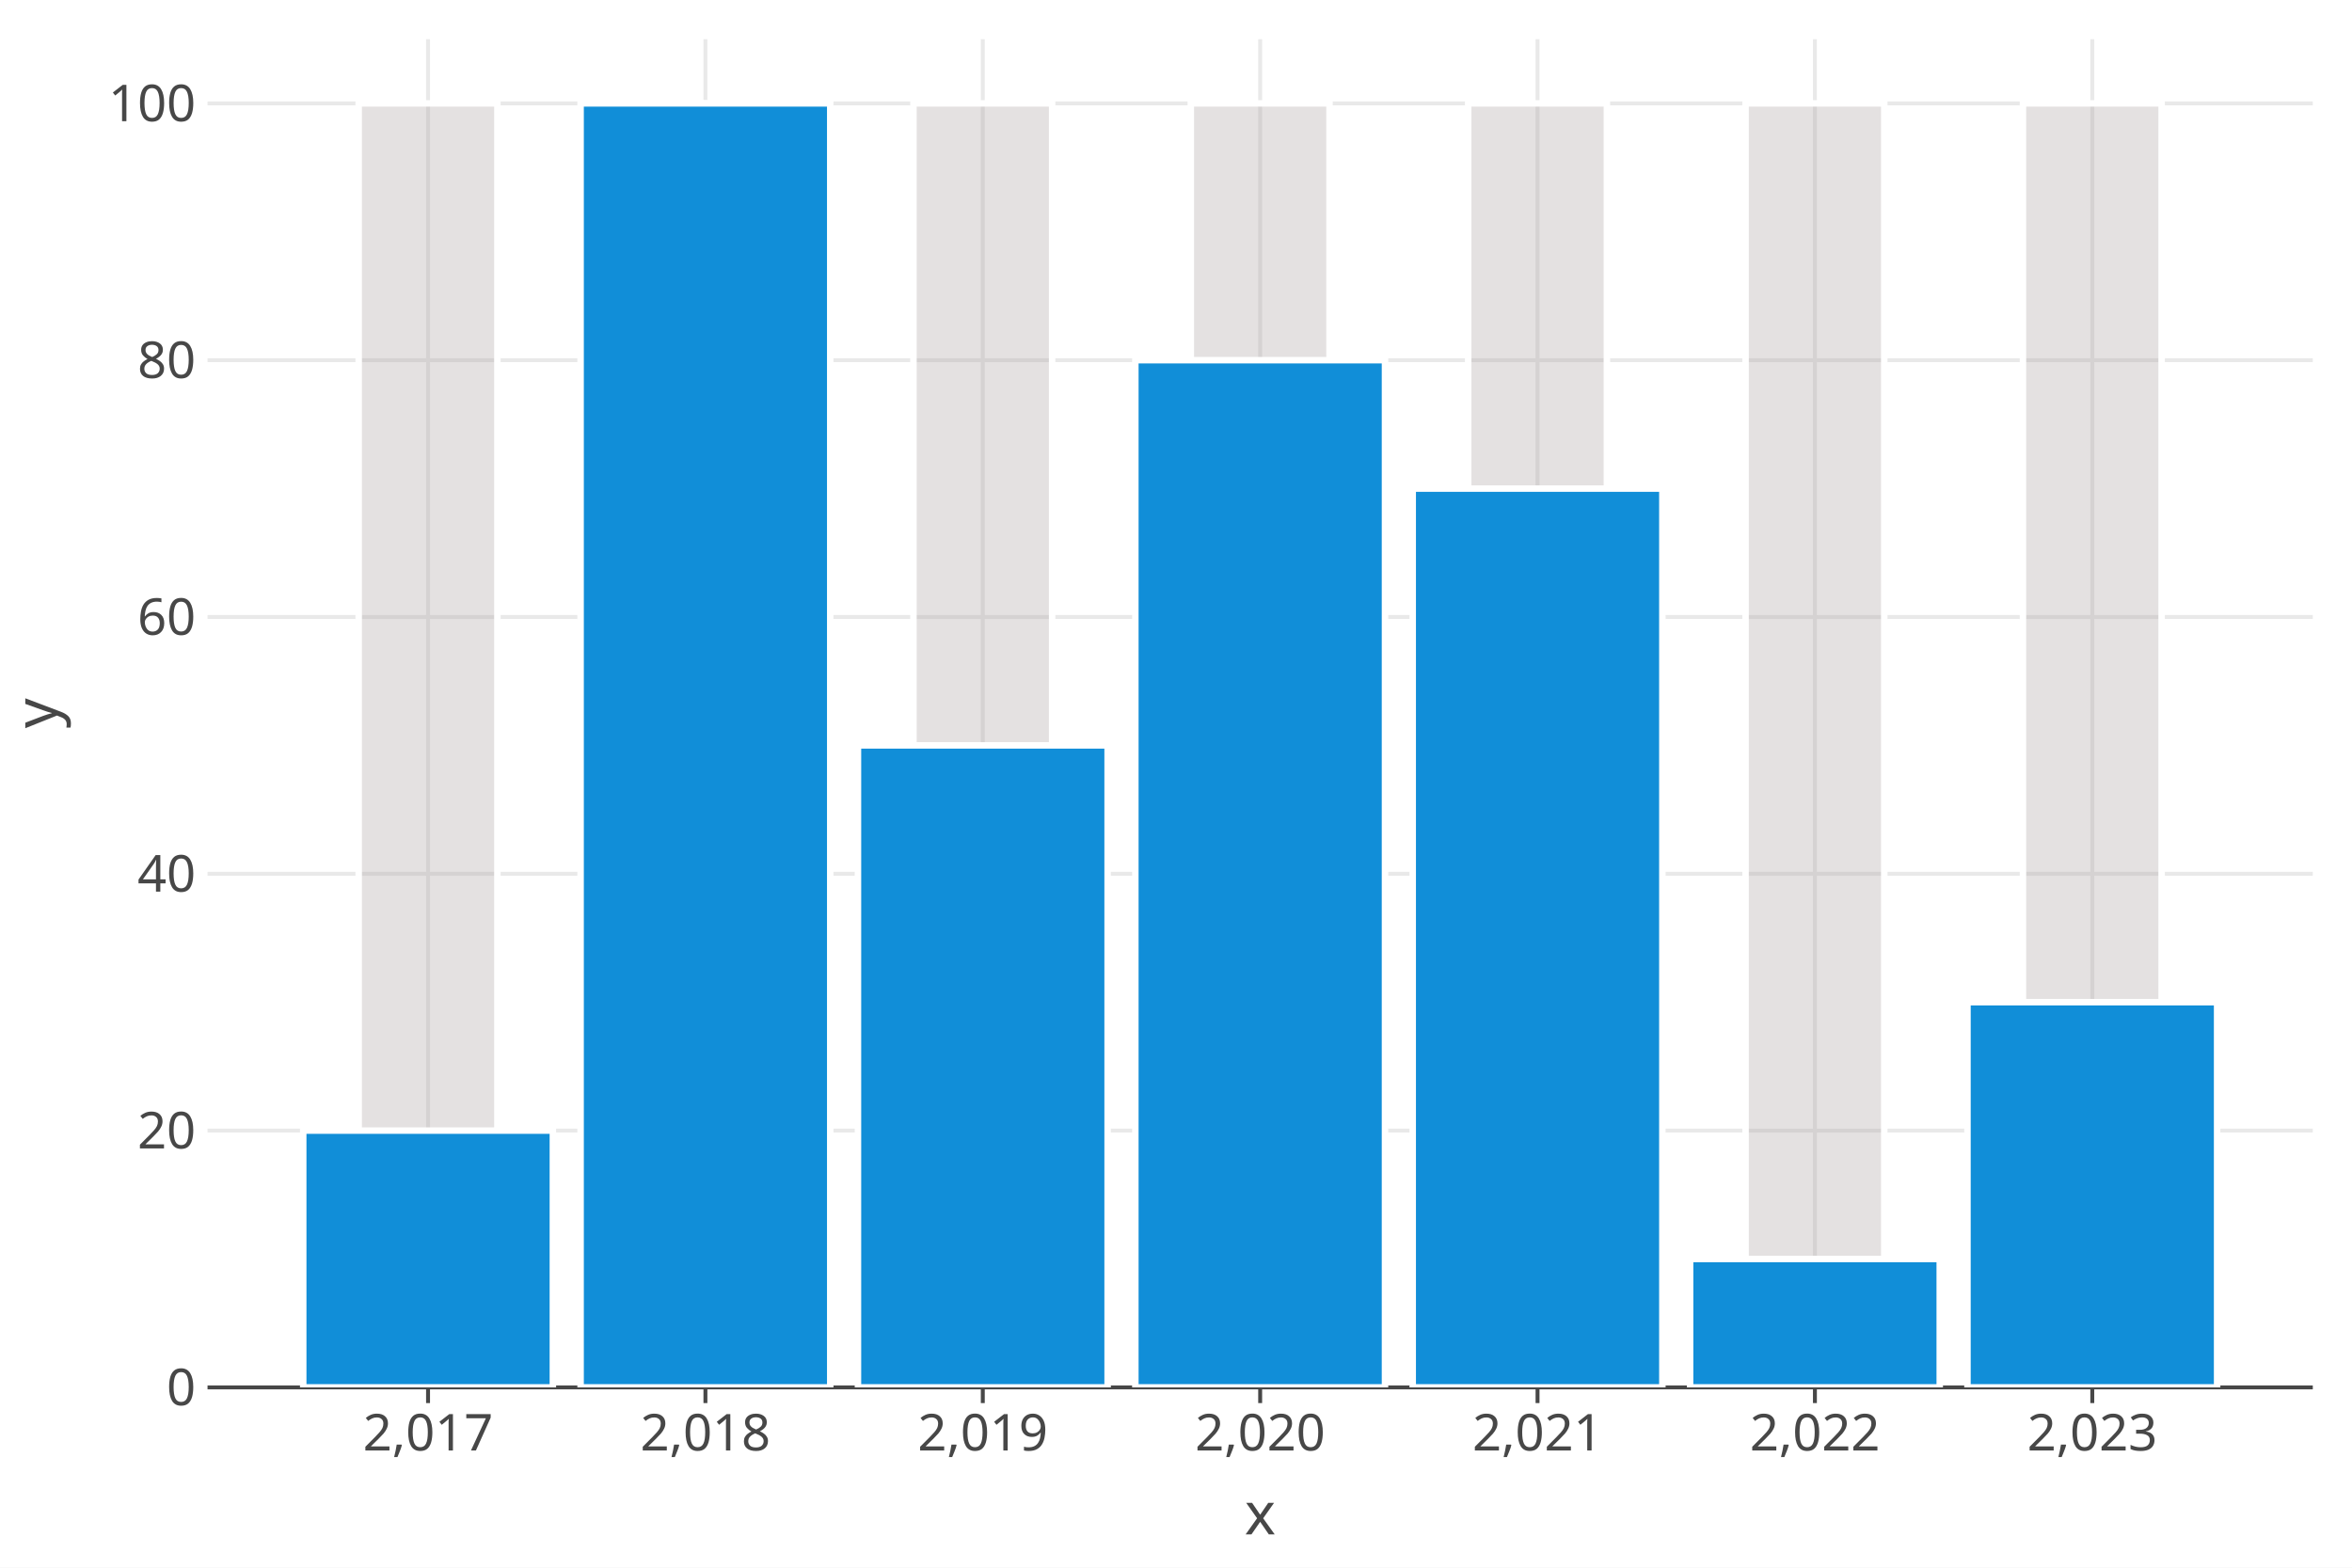
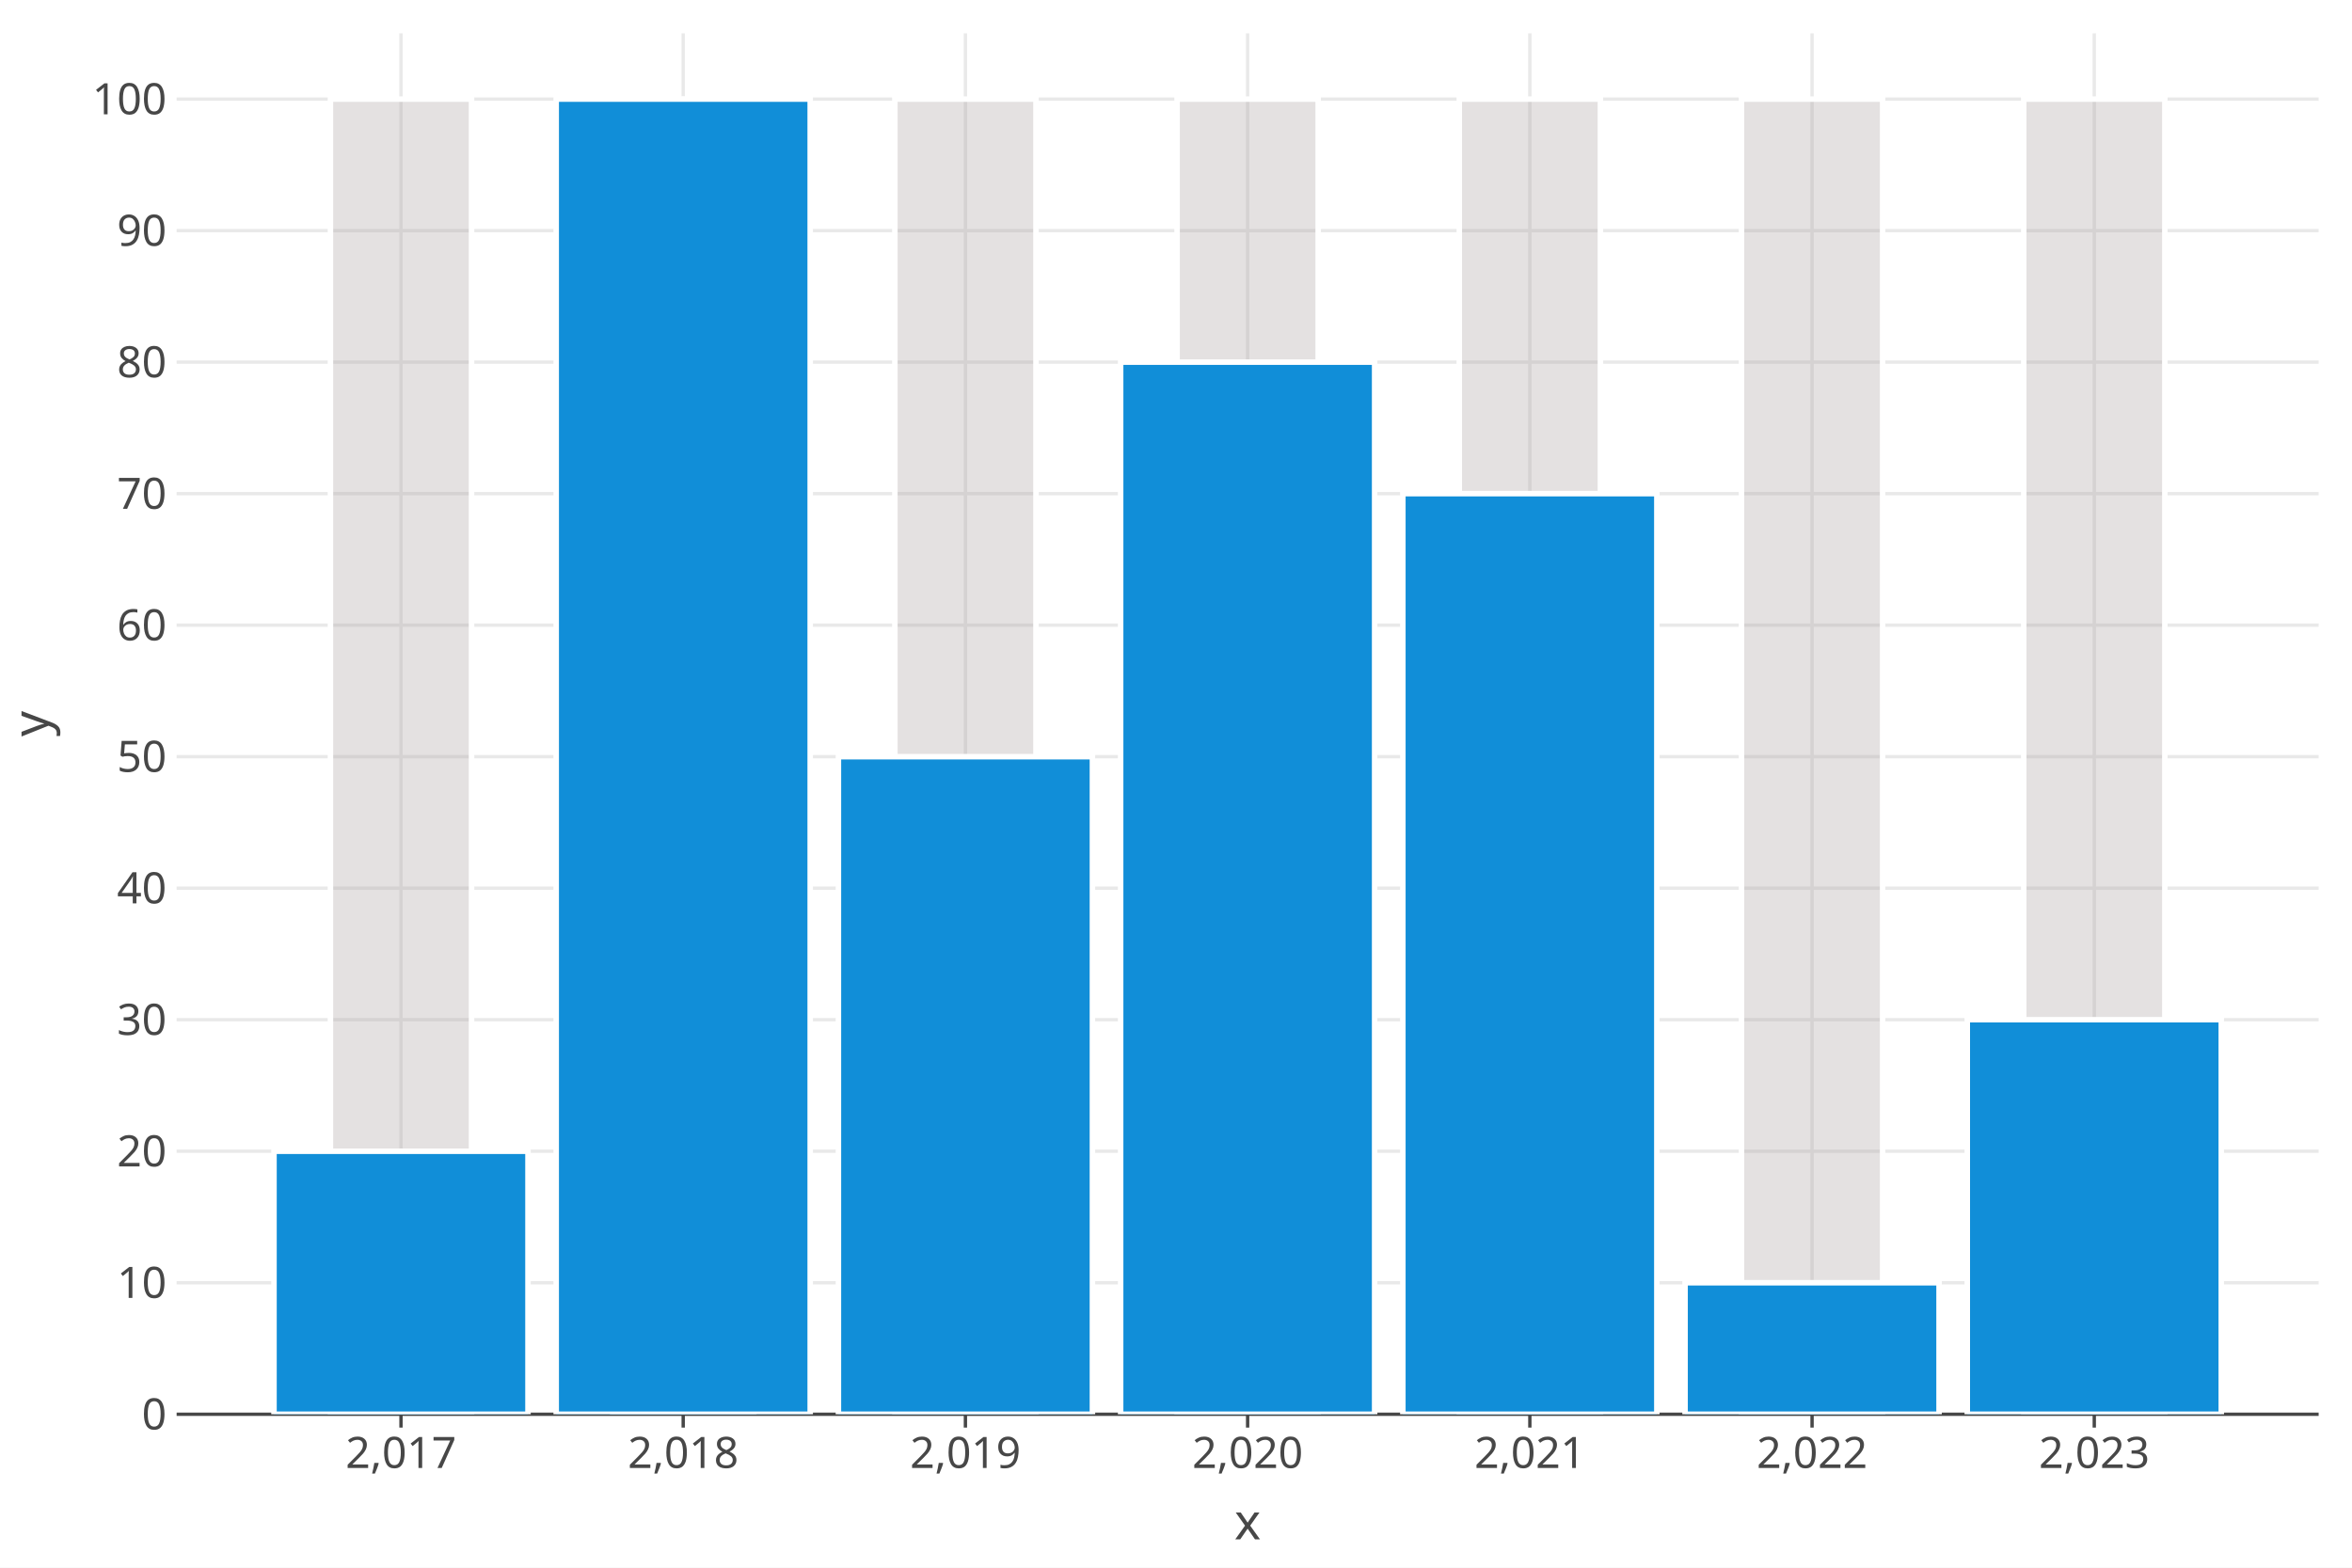
- <svg xmlns="http://www.w3.org/2000/svg" class="plt-container" width="600.0" height="400.0">
+ <svg xmlns="http://www.w3.org/2000/svg" class="plt-container" width="705.0" height="470.0">
  <style type="text/css">
  .plt-container {
   font-family: Lucida Grande, sans-serif;
   user-select: none;
   -webkit-user-select: none;
   -moz-user-select: none;
   -ms-user-select: none;
}
text {
   text-rendering: optimizeLegibility;
}
#xXxprefixXx0 .plot-title {
   fill: #474747;
   font-family: Lucida Grande, sans-serif;
   font-size: 16.0px;
   font-weight: normal;
   font-style: normal;   
}
#xXxprefixXx0 .plot-subtitle {
   fill: #474747;
   font-family: Lucida Grande, sans-serif;
   font-size: 15.0px;
   font-weight: normal;
   font-style: normal;   
}
#xXxprefixXx0 .plot-caption {
   fill: #474747;
   font-family: Lucida Grande, sans-serif;
   font-size: 13.0px;
   font-weight: normal;
   font-style: normal;   
}
#xXxprefixXx0 .legend-title {
   fill: #474747;
   font-family: Lucida Grande, sans-serif;
   font-size: 15.0px;
   font-weight: normal;
   font-style: normal;   
}
#xXxprefixXx0 .legend-item {
   fill: #474747;
   font-family: Lucida Grande, sans-serif;
   font-size: 13.0px;
   font-weight: normal;
   font-style: normal;   
}
#xXxprefixXx0 .axis-title-x {
   fill: #474747;
   font-family: Lucida Grande, sans-serif;
   font-size: 15.0px;
   font-weight: normal;
   font-style: normal;   
}
#xXxprefixXx0 .axis-text-x {
   fill: #474747;
   font-family: Lucida Grande, sans-serif;
   font-size: 13.0px;
   font-weight: normal;
   font-style: normal;   
}
#xXxprefixXx3 .axis-tooltip-text-x {
   fill: #ffffff;
   font-family: Lucida Grande, sans-serif;
   font-size: 13.0px;
   font-weight: normal;
   font-style: normal;   
}
#xXxprefixXx0 .axis-title-y {
   fill: #474747;
   font-family: Lucida Grande, sans-serif;
   font-size: 15.0px;
   font-weight: normal;
   font-style: normal;   
}
#xXxprefixXx0 .axis-text-y {
   fill: #474747;
   font-family: Lucida Grande, sans-serif;
   font-size: 13.0px;
   font-weight: normal;
   font-style: normal;   
}
#xXxprefixXx3 .axis-tooltip-text-y {
   fill: #ffffff;
   font-family: Lucida Grande, sans-serif;
   font-size: 13.0px;
   font-weight: normal;
   font-style: normal;   
}
#xXxprefixXx0 .facet-strip-text-x {
   fill: #474747;
   font-family: Lucida Grande, sans-serif;
   font-size: 13.0px;
   font-weight: normal;
   font-style: normal;   
}
#xXxprefixXx0 .facet-strip-text-y {
   fill: #474747;
   font-family: Lucida Grande, sans-serif;
   font-size: 13.0px;
   font-weight: normal;
   font-style: normal;   
}
#xXxprefixXx3 .tooltip-text {
   fill: #474747;
   font-family: Lucida Grande, sans-serif;
   font-size: 13.0px;
   font-weight: normal;
   font-style: normal;   
}
#xXxprefixXx3 .tooltip-title {
   fill: #474747;
   font-family: Lucida Grande, sans-serif;
   font-size: 13.0px;
   font-weight: bold;
   font-style: normal;   
}
#xXxprefixXx3 .tooltip-label {
   fill: #474747;
   font-family: Lucida Grande, sans-serif;
   font-size: 13.0px;
   font-weight: bold;
   font-style: normal;   
}

  </style>
  <g id="xXxprefixXx0">
-     <path fill-rule="evenodd" fill="rgb(255,255,255)" fill-opacity="1.0" d="M0.0 0.0 L0.0 400.0 L600.0 400.0 L600.0 0.0 Z">
+     <path fill-rule="evenodd" fill="rgb(255,255,255)" fill-opacity="1.0" d="M0.0 0.0 L0.0 470.0 L705.0 470.0 L705.0 0.0 Z">
    </path>
    <g transform="translate(23.0 10.0 ) ">
-       <g transform="translate(29.94182 344.0 ) ">
-         <line x1="56.253" y1="-0.0" x2="56.253" y2="-344.0" stroke="rgb(233,233,233)" stroke-opacity="1.0" stroke-width="1.0">
-         </line>
-         <line x1="127.012" y1="-0.0" x2="127.012" y2="-344.0" stroke="rgb(233,233,233)" stroke-opacity="1.0" stroke-width="1.0">
-         </line>
-         <line x1="197.77" y1="-0.0" x2="197.77" y2="-344.0" stroke="rgb(233,233,233)" stroke-opacity="1.0" stroke-width="1.0">
-         </line>
-         <line x1="268.529" y1="-0.0" x2="268.529" y2="-344.0" stroke="rgb(233,233,233)" stroke-opacity="1.0" stroke-width="1.0">
-         </line>
-         <line x1="339.288" y1="-0.0" x2="339.288" y2="-344.0" stroke="rgb(233,233,233)" stroke-opacity="1.0" stroke-width="1.0">
-         </line>
-         <line x1="410.046" y1="-0.0" x2="410.046" y2="-344.0" stroke="rgb(233,233,233)" stroke-opacity="1.0" stroke-width="1.0">
-         </line>
-         <line x1="480.805" y1="-0.0" x2="480.805" y2="-344.0" stroke="rgb(233,233,233)" stroke-opacity="1.0" stroke-width="1.0">
-         </line>
-         <g transform="translate(56.25313 0.0 ) ">
+       <g transform="translate(29.94182 414.0 ) ">
+         <line x1="67.251" y1="-0.0" x2="67.251" y2="-414.0" stroke="rgb(233,233,233)" stroke-opacity="1.0" stroke-width="1.0">
+         </line>
+         <line x1="151.844" y1="-0.0" x2="151.844" y2="-414.0" stroke="rgb(233,233,233)" stroke-opacity="1.0" stroke-width="1.0">
+         </line>
+         <line x1="236.436" y1="-0.0" x2="236.436" y2="-414.0" stroke="rgb(233,233,233)" stroke-opacity="1.0" stroke-width="1.0">
+         </line>
+         <line x1="321.029" y1="-0.0" x2="321.029" y2="-414.0" stroke="rgb(233,233,233)" stroke-opacity="1.0" stroke-width="1.0">
+         </line>
+         <line x1="405.622" y1="-0.0" x2="405.622" y2="-414.0" stroke="rgb(233,233,233)" stroke-opacity="1.0" stroke-width="1.0">
+         </line>
+         <line x1="490.214" y1="-0.0" x2="490.214" y2="-414.0" stroke="rgb(233,233,233)" stroke-opacity="1.0" stroke-width="1.0">
+         </line>
+         <line x1="574.807" y1="-0.0" x2="574.807" y2="-414.0" stroke="rgb(233,233,233)" stroke-opacity="1.0" stroke-width="1.0">
+         </line>
+         <g transform="translate(67.25115 0.0 ) ">
          <line stroke-width="1.0" stroke="rgb(71,71,71)" stroke-opacity="1.0" x2="0.0" y2="4.0">
          </line>
          <g transform="translate(0.0 7.0 ) ">
            <text class="axis-text-x" text-anchor="middle" dy="0.7em">
            2,017
            </text>
          </g>
        </g>
-         <g transform="translate(127.0118 0.0 ) ">
+         <g transform="translate(151.8438 0.0 ) ">
          <line stroke-width="1.0" stroke="rgb(71,71,71)" stroke-opacity="1.0" x2="0.0" y2="4.0">
          </line>
          <g transform="translate(0.0 7.0 ) ">
            <text class="axis-text-x" text-anchor="middle" dy="0.7em">
            2,018
            </text>
          </g>
        </g>
-         <g transform="translate(197.7704 0.0 ) ">
+         <g transform="translate(236.4364 0.0 ) ">
          <line stroke-width="1.0" stroke="rgb(71,71,71)" stroke-opacity="1.0" x2="0.0" y2="4.0">
          </line>
          <g transform="translate(0.0 7.0 ) ">
            <text class="axis-text-x" text-anchor="middle" dy="0.7em">
            2,019
            </text>
          </g>
        </g>
-         <g transform="translate(268.5291 0.0 ) ">
+         <g transform="translate(321.0291 0.0 ) ">
          <line stroke-width="1.0" stroke="rgb(71,71,71)" stroke-opacity="1.0" x2="0.0" y2="4.0">
          </line>
          <g transform="translate(0.0 7.0 ) ">
            <text class="axis-text-x" text-anchor="middle" dy="0.7em">
            2,020
            </text>
          </g>
        </g>
-         <g transform="translate(339.2877 0.0 ) ">
+         <g transform="translate(405.6217 0.0 ) ">
          <line stroke-width="1.0" stroke="rgb(71,71,71)" stroke-opacity="1.0" x2="0.0" y2="4.0">
          </line>
          <g transform="translate(0.0 7.0 ) ">
            <text class="axis-text-x" text-anchor="middle" dy="0.7em">
            2,021
            </text>
          </g>
        </g>
-         <g transform="translate(410.0464 0.0 ) ">
+         <g transform="translate(490.2144 0.0 ) ">
          <line stroke-width="1.0" stroke="rgb(71,71,71)" stroke-opacity="1.0" x2="0.0" y2="4.0">
          </line>
          <g transform="translate(0.0 7.0 ) ">
            <text class="axis-text-x" text-anchor="middle" dy="0.7em">
            2,022
            </text>
          </g>
        </g>
-         <g transform="translate(480.8051 0.0 ) ">
+         <g transform="translate(574.807 0.0 ) ">
          <line stroke-width="1.0" stroke="rgb(71,71,71)" stroke-opacity="1.0" x2="0.0" y2="4.0">
          </line>
          <g transform="translate(0.0 7.0 ) ">
            <text class="axis-text-x" text-anchor="middle" dy="0.7em">
            2,023
            </text>
          </g>
        </g>
-         <line x1="0.0" y1="0.0" x2="537.058" y2="0.0" stroke-width="1.0" stroke="rgb(71,71,71)" stroke-opacity="1.0">
+         <line x1="0.0" y1="0.0" x2="642.058" y2="0.0" stroke-width="1.0" stroke="rgb(71,71,71)" stroke-opacity="1.0">
        </line>
      </g>
      <g transform="translate(29.94182 0.0 ) ">
-         <line x1="0.0" y1="278.476" x2="537.058" y2="278.476" stroke="rgb(233,233,233)" stroke-opacity="1.0" stroke-width="1.0">
-         </line>
-         <line x1="0.0" y1="212.952" x2="537.058" y2="212.952" stroke="rgb(233,233,233)" stroke-opacity="1.0" stroke-width="1.0">
-         </line>
-         <line x1="0.0" y1="147.429" x2="537.058" y2="147.429" stroke="rgb(233,233,233)" stroke-opacity="1.0" stroke-width="1.0">
-         </line>
-         <line x1="0.0" y1="81.905" x2="537.058" y2="81.905" stroke="rgb(233,233,233)" stroke-opacity="1.0" stroke-width="1.0">
-         </line>
-         <line x1="0.0" y1="16.381" x2="537.058" y2="16.381" stroke="rgb(233,233,233)" stroke-opacity="1.0" stroke-width="1.0">
-         </line>
-         <g transform="translate(0.0 344.0 ) ">
+         <line x1="0.0" y1="374.571" x2="642.058" y2="374.571" stroke="rgb(233,233,233)" stroke-opacity="1.0" stroke-width="1.0">
+         </line>
+         <line x1="0.0" y1="335.143" x2="642.058" y2="335.143" stroke="rgb(233,233,233)" stroke-opacity="1.0" stroke-width="1.0">
+         </line>
+         <line x1="0.0" y1="295.714" x2="642.058" y2="295.714" stroke="rgb(233,233,233)" stroke-opacity="1.0" stroke-width="1.0">
+         </line>
+         <line x1="0.0" y1="256.286" x2="642.058" y2="256.286" stroke="rgb(233,233,233)" stroke-opacity="1.0" stroke-width="1.0">
+         </line>
+         <line x1="0.0" y1="216.857" x2="642.058" y2="216.857" stroke="rgb(233,233,233)" stroke-opacity="1.0" stroke-width="1.0">
+         </line>
+         <line x1="0.0" y1="177.429" x2="642.058" y2="177.429" stroke="rgb(233,233,233)" stroke-opacity="1.0" stroke-width="1.0">
+         </line>
+         <line x1="0.0" y1="138.0" x2="642.058" y2="138.0" stroke="rgb(233,233,233)" stroke-opacity="1.0" stroke-width="1.0">
+         </line>
+         <line x1="0.0" y1="98.571" x2="642.058" y2="98.571" stroke="rgb(233,233,233)" stroke-opacity="1.0" stroke-width="1.0">
+         </line>
+         <line x1="0.0" y1="59.143" x2="642.058" y2="59.143" stroke="rgb(233,233,233)" stroke-opacity="1.0" stroke-width="1.0">
+         </line>
+         <line x1="0.0" y1="19.714" x2="642.058" y2="19.714" stroke="rgb(233,233,233)" stroke-opacity="1.0" stroke-width="1.0">
+         </line>
+         <g transform="translate(0.0 414.0 ) ">
          <g transform="translate(-3.0 0.0 ) ">
            <text class="axis-text-y" text-anchor="end" dy="0.35em">
            0
            </text>
          </g>
        </g>
-         <g transform="translate(0.0 278.4762 ) ">
+         <g transform="translate(0.0 374.5714 ) ">
+           <g transform="translate(-3.0 0.0 ) ">
+             <text class="axis-text-y" text-anchor="end" dy="0.35em">
+             10
+             </text>
+           </g>
+         </g>
+         <g transform="translate(0.0 335.1429 ) ">
          <g transform="translate(-3.0 0.0 ) ">
            <text class="axis-text-y" text-anchor="end" dy="0.35em">
            20
            </text>
          </g>
        </g>
-         <g transform="translate(0.0 212.9524 ) ">
+         <g transform="translate(0.0 295.7143 ) ">
+           <g transform="translate(-3.0 0.0 ) ">
+             <text class="axis-text-y" text-anchor="end" dy="0.35em">
+             30
+             </text>
+           </g>
+         </g>
+         <g transform="translate(0.0 256.2857 ) ">
          <g transform="translate(-3.0 0.0 ) ">
            <text class="axis-text-y" text-anchor="end" dy="0.35em">
            40
            </text>
          </g>
        </g>
-         <g transform="translate(0.0 147.4286 ) ">
+         <g transform="translate(0.0 216.8571 ) ">
+           <g transform="translate(-3.0 0.0 ) ">
+             <text class="axis-text-y" text-anchor="end" dy="0.35em">
+             50
+             </text>
+           </g>
+         </g>
+         <g transform="translate(0.0 177.4286 ) ">
          <g transform="translate(-3.0 0.0 ) ">
            <text class="axis-text-y" text-anchor="end" dy="0.35em">
            60
            </text>
          </g>
        </g>
-         <g transform="translate(0.0 81.90476 ) ">
+         <g transform="translate(0.0 138.0 ) ">
+           <g transform="translate(-3.0 0.0 ) ">
+             <text class="axis-text-y" text-anchor="end" dy="0.35em">
+             70
+             </text>
+           </g>
+         </g>
+         <g transform="translate(0.0 98.57143 ) ">
          <g transform="translate(-3.0 0.0 ) ">
            <text class="axis-text-y" text-anchor="end" dy="0.35em">
            80
            </text>
          </g>
        </g>
-         <g transform="translate(0.0 16.38095 ) ">
+         <g transform="translate(0.0 59.14286 ) ">
+           <g transform="translate(-3.0 0.0 ) ">
+             <text class="axis-text-y" text-anchor="end" dy="0.35em">
+             90
+             </text>
+           </g>
+         </g>
+         <g transform="translate(0.0 19.71429 ) ">
          <g transform="translate(-3.0 0.0 ) ">
            <text class="axis-text-y" text-anchor="end" dy="0.35em">
            100
            </text>
          </g>
        </g>
      </g>
-       <g transform="translate(29.94182 0.0 ) " clip-path="url(#xXxprefixXx1)" clip-bounds-jfx="[rect (0.0, 0.0), (537.058, 344.0)]">
+       <g transform="translate(29.94182 0.0 ) " clip-path="url(#xXxprefixXx1)" clip-bounds-jfx="[rect (0.0, 0.0), (642.058, 414.0)]">
        <defs>
          <clipPath id="xXxprefixXx1">
-             <rect x="0.0" y="0.0" width="537.058" height="344.0">
+             <rect x="0.0" y="0.0" width="642.058" height="414.0">
            </rect>
          </clipPath>
        </defs>
-         <rect x="463.115" y="16.381" height="327.619" width="35.379" stroke="rgb(255,255,255)" stroke-opacity="1.0" fill="rgb(163,153,153)" fill-opacity="0.3" stroke-width="1.65">
-         </rect>
-         <rect x="392.357" y="16.381" height="327.619" width="35.379" stroke="rgb(255,255,255)" stroke-opacity="1.0" fill="rgb(163,153,153)" fill-opacity="0.3" stroke-width="1.65">
-         </rect>
-         <rect x="321.598" y="16.381" height="327.619" width="35.379" stroke="rgb(255,255,255)" stroke-opacity="1.0" fill="rgb(163,153,153)" fill-opacity="0.3" stroke-width="1.65">
-         </rect>
-         <rect x="250.839" y="16.381" height="327.619" width="35.379" stroke="rgb(255,255,255)" stroke-opacity="1.0" fill="rgb(163,153,153)" fill-opacity="0.3" stroke-width="1.65">
-         </rect>
-         <rect x="180.081" y="16.381" height="327.619" width="35.379" stroke="rgb(255,255,255)" stroke-opacity="1.0" fill="rgb(163,153,153)" fill-opacity="0.3" stroke-width="1.65">
-         </rect>
-         <rect x="109.322" y="16.381" height="327.619" width="35.379" stroke="rgb(255,255,255)" stroke-opacity="1.0" fill="rgb(163,153,153)" fill-opacity="0.3" stroke-width="1.65">
-         </rect>
-         <rect x="38.563" y="16.381" height="327.619" width="35.379" stroke="rgb(255,255,255)" stroke-opacity="1.0" fill="rgb(163,153,153)" fill-opacity="0.3" stroke-width="1.65">
+         <rect x="553.659" y="19.714" height="394.286" width="42.296" stroke="rgb(255,255,255)" stroke-opacity="1.0" fill="rgb(163,153,153)" fill-opacity="0.3" stroke-width="1.65">
+         </rect>
+         <rect x="469.066" y="19.714" height="394.286" width="42.296" stroke="rgb(255,255,255)" stroke-opacity="1.0" fill="rgb(163,153,153)" fill-opacity="0.3" stroke-width="1.65">
+         </rect>
+         <rect x="384.474" y="19.714" height="394.286" width="42.296" stroke="rgb(255,255,255)" stroke-opacity="1.0" fill="rgb(163,153,153)" fill-opacity="0.3" stroke-width="1.65">
+         </rect>
+         <rect x="299.881" y="19.714" height="394.286" width="42.296" stroke="rgb(255,255,255)" stroke-opacity="1.0" fill="rgb(163,153,153)" fill-opacity="0.3" stroke-width="1.65">
+         </rect>
+         <rect x="215.288" y="19.714" height="394.286" width="42.296" stroke="rgb(255,255,255)" stroke-opacity="1.0" fill="rgb(163,153,153)" fill-opacity="0.3" stroke-width="1.65">
+         </rect>
+         <rect x="130.696" y="19.714" height="394.286" width="42.296" stroke="rgb(255,255,255)" stroke-opacity="1.0" fill="rgb(163,153,153)" fill-opacity="0.3" stroke-width="1.65">
+         </rect>
+         <rect x="46.103" y="19.714" height="394.286" width="42.296" stroke="rgb(255,255,255)" stroke-opacity="1.0" fill="rgb(163,153,153)" fill-opacity="0.3" stroke-width="1.65">
        </rect>
      </g>
-       <g transform="translate(29.94182 0.0 ) " clip-path="url(#xXxprefixXx2)" clip-bounds-jfx="[rect (0.0, 0.0), (537.058, 344.0)]">
+       <g transform="translate(29.94182 0.0 ) " clip-path="url(#xXxprefixXx2)" clip-bounds-jfx="[rect (0.0, 0.0), (642.058, 414.0)]">
        <defs>
          <clipPath id="xXxprefixXx2">
-             <rect x="0.0" y="0.0" width="537.058" height="344.0">
+             <rect x="0.0" y="0.0" width="642.058" height="414.0">
            </rect>
          </clipPath>
        </defs>
-         <rect x="448.964" y="245.714" height="98.286" width="63.683" stroke="rgb(255,255,255)" stroke-opacity="1.0" fill="rgb(17,142,216)" fill-opacity="1.0" stroke-width="1.65">
-         </rect>
-         <rect x="378.205" y="311.238" height="32.762" width="63.683" stroke="rgb(255,255,255)" stroke-opacity="1.0" fill="rgb(17,142,216)" fill-opacity="1.0" stroke-width="1.65">
-         </rect>
-         <rect x="307.446" y="114.667" height="229.333" width="63.683" stroke="rgb(255,255,255)" stroke-opacity="1.0" fill="rgb(17,142,216)" fill-opacity="1.0" stroke-width="1.65">
-         </rect>
-         <rect x="236.688" y="81.905" height="262.095" width="63.683" stroke="rgb(255,255,255)" stroke-opacity="1.0" fill="rgb(17,142,216)" fill-opacity="1.0" stroke-width="1.65">
-         </rect>
-         <rect x="165.929" y="180.19" height="163.81" width="63.683" stroke="rgb(255,255,255)" stroke-opacity="1.0" fill="rgb(17,142,216)" fill-opacity="1.0" stroke-width="1.65">
-         </rect>
-         <rect x="95.17" y="16.381" height="327.619" width="63.683" stroke="rgb(255,255,255)" stroke-opacity="1.0" fill="rgb(17,142,216)" fill-opacity="1.0" stroke-width="1.65">
-         </rect>
-         <rect x="24.412" y="278.476" height="65.524" width="63.683" stroke="rgb(255,255,255)" stroke-opacity="1.0" fill="rgb(17,142,216)" fill-opacity="1.0" stroke-width="1.65">
+         <rect x="536.74" y="295.714" height="118.286" width="76.133" stroke="rgb(255,255,255)" stroke-opacity="1.0" fill="rgb(17,142,216)" fill-opacity="1.0" stroke-width="1.65">
+         </rect>
+         <rect x="452.148" y="374.571" height="39.429" width="76.133" stroke="rgb(255,255,255)" stroke-opacity="1.0" fill="rgb(17,142,216)" fill-opacity="1.0" stroke-width="1.65">
+         </rect>
+         <rect x="367.555" y="138.0" height="276.0" width="76.133" stroke="rgb(255,255,255)" stroke-opacity="1.0" fill="rgb(17,142,216)" fill-opacity="1.0" stroke-width="1.65">
+         </rect>
+         <rect x="282.962" y="98.571" height="315.429" width="76.133" stroke="rgb(255,255,255)" stroke-opacity="1.0" fill="rgb(17,142,216)" fill-opacity="1.0" stroke-width="1.65">
+         </rect>
+         <rect x="198.37" y="216.857" height="197.143" width="76.133" stroke="rgb(255,255,255)" stroke-opacity="1.0" fill="rgb(17,142,216)" fill-opacity="1.0" stroke-width="1.65">
+         </rect>
+         <rect x="113.777" y="19.714" height="394.286" width="76.133" stroke="rgb(255,255,255)" stroke-opacity="1.0" fill="rgb(17,142,216)" fill-opacity="1.0" stroke-width="1.65">
+         </rect>
+         <rect x="29.184" y="335.143" height="78.857" width="76.133" stroke="rgb(255,255,255)" stroke-opacity="1.0" fill="rgb(17,142,216)" fill-opacity="1.0" stroke-width="1.65">
        </rect>
      </g>
    </g>
-     <g transform="translate(14.5 182.0 ) rotate(-90.0 ) ">
+     <g transform="translate(14.5 217.0 ) rotate(-90.0 ) ">
      <text class="axis-title-y" y="0.0" text-anchor="middle">
      y
      </text>
    </g>
-     <g transform="translate(321.4709 391.5 ) ">
+     <g transform="translate(373.9709 461.5 ) ">
      <text class="axis-title-x" y="0.0" text-anchor="middle">
      x
      </text>
    </g>
-     <path fill="rgb(0,0,0)" fill-opacity="0.0" stroke="rgb(71,71,71)" stroke-opacity="1.0" stroke-width="0.0" d="M0.0 0.0 L0.0 400.0 L600.0 400.0 L600.0 0.0 Z">
+     <path fill="rgb(0,0,0)" fill-opacity="0.0" stroke="rgb(71,71,71)" stroke-opacity="1.0" stroke-width="0.0" d="M0.0 0.0 L0.0 470.0 L705.0 470.0 L705.0 0.0 Z">
    </path>
  </g>
  <g id="xXxprefixXx3">
  </g>
</svg>
